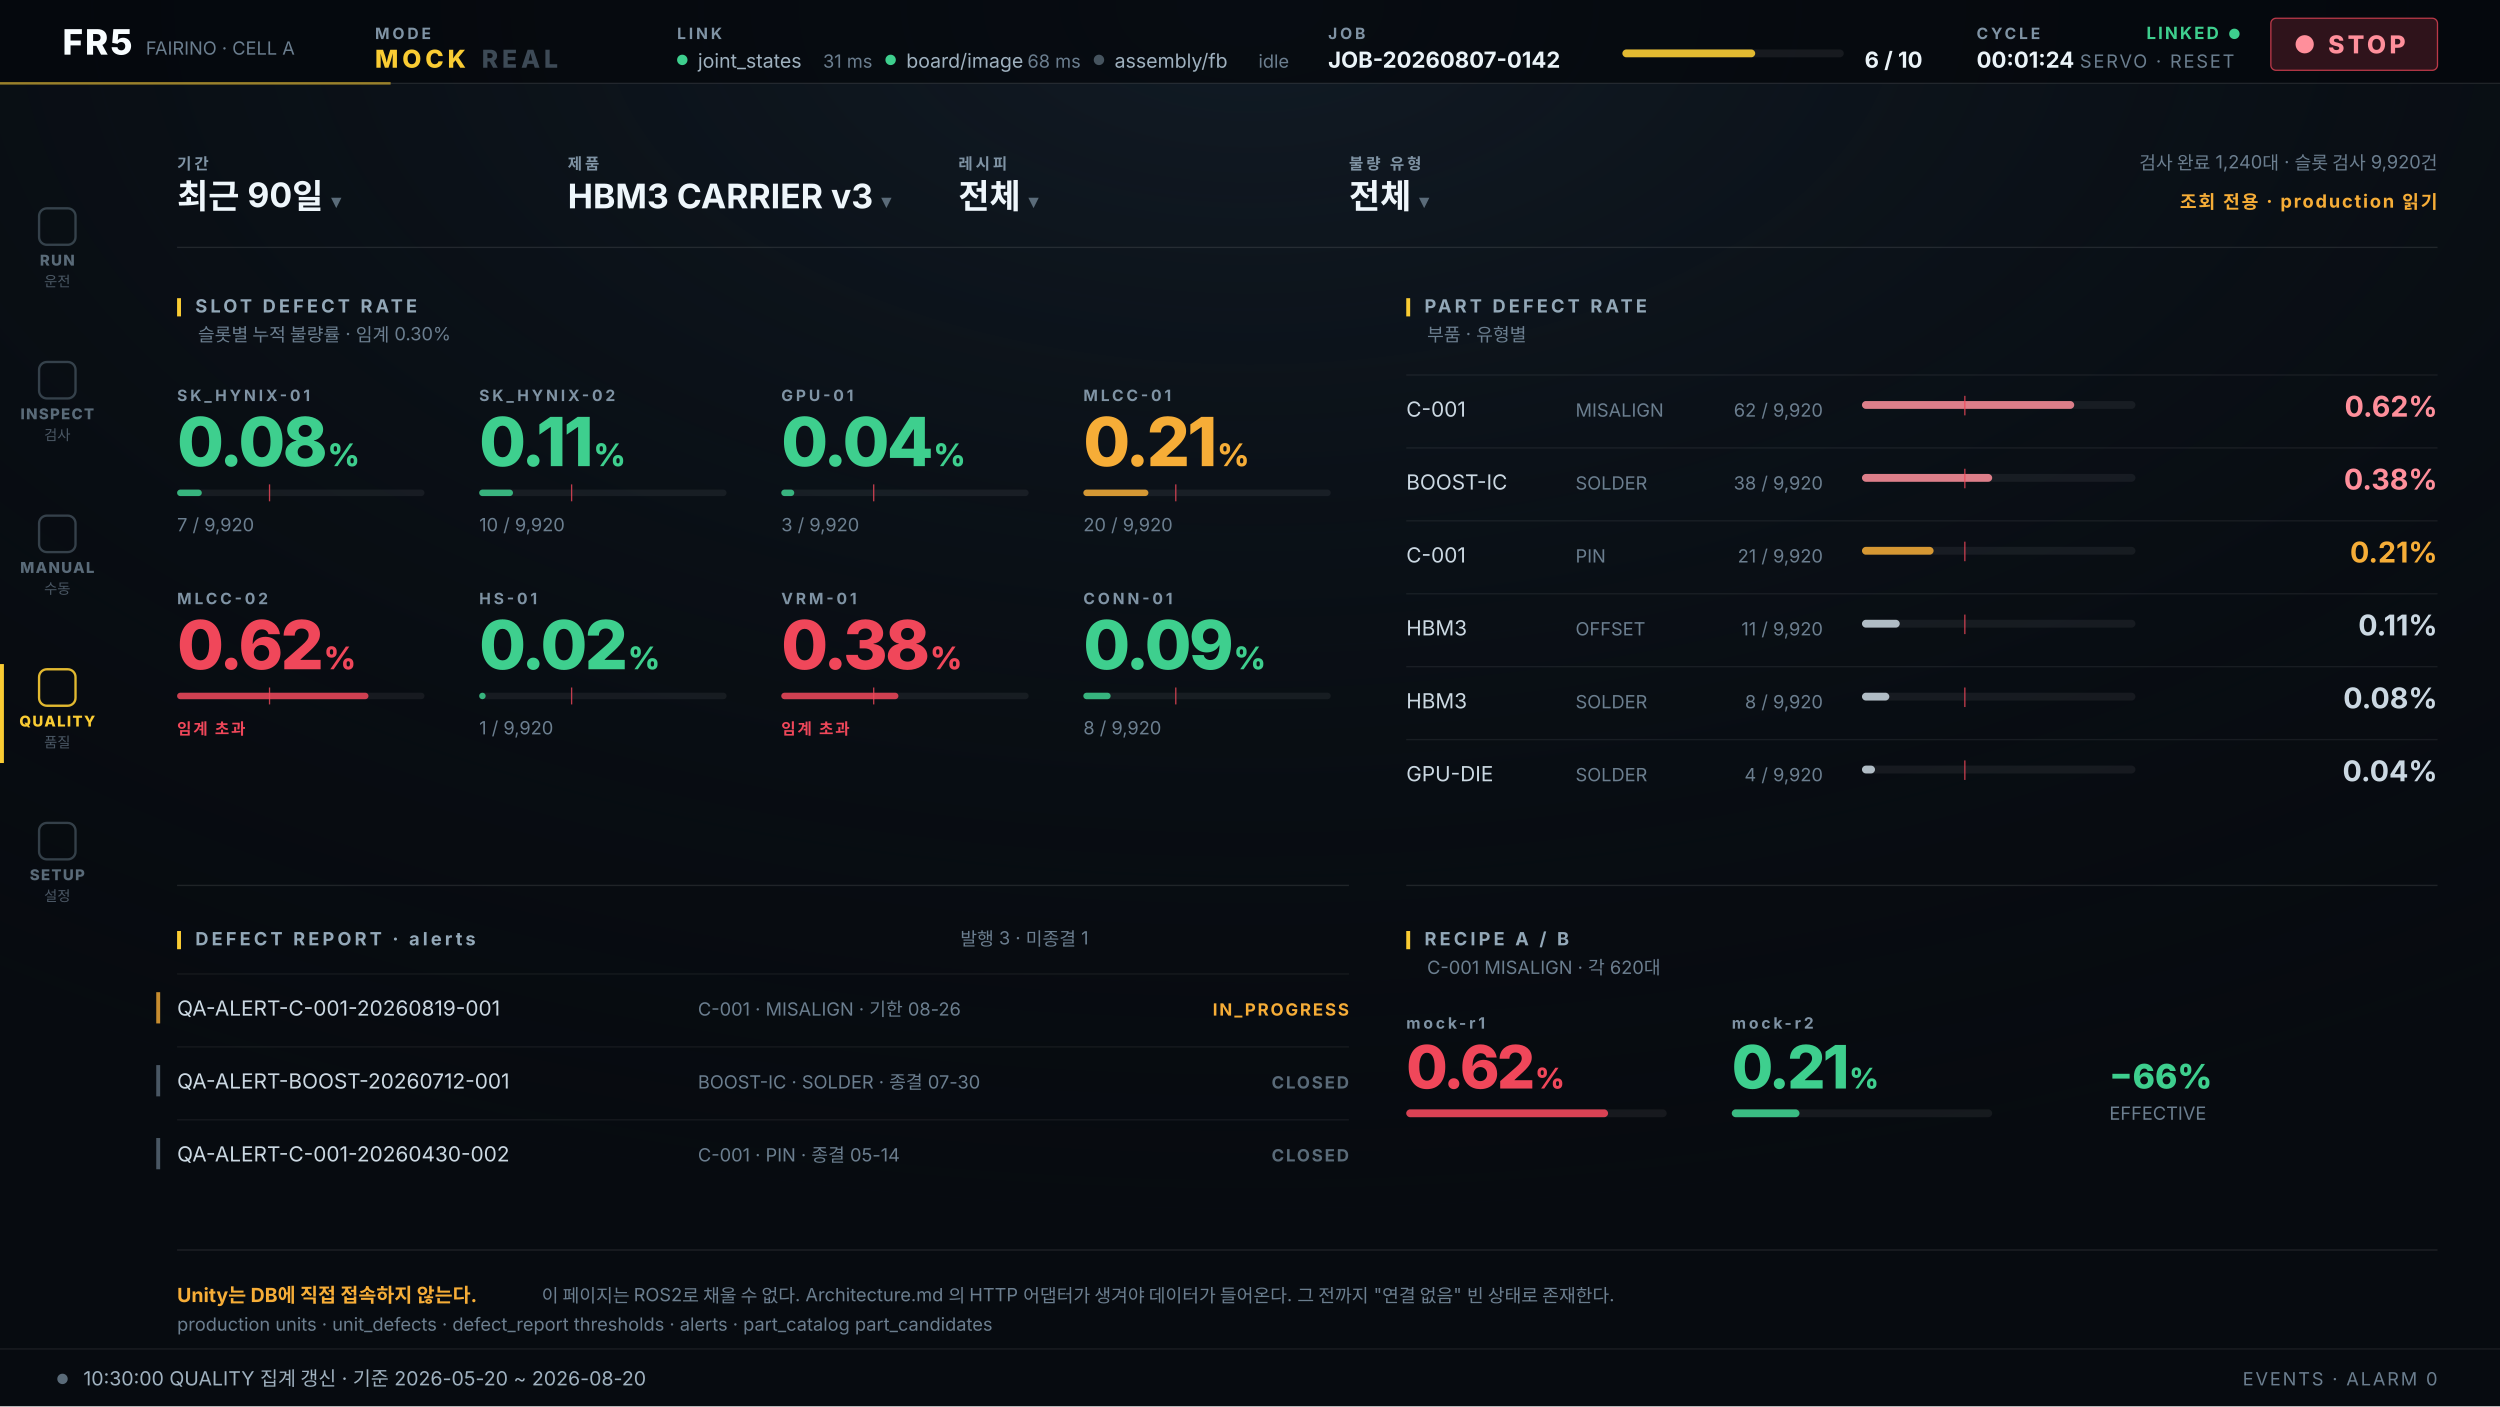
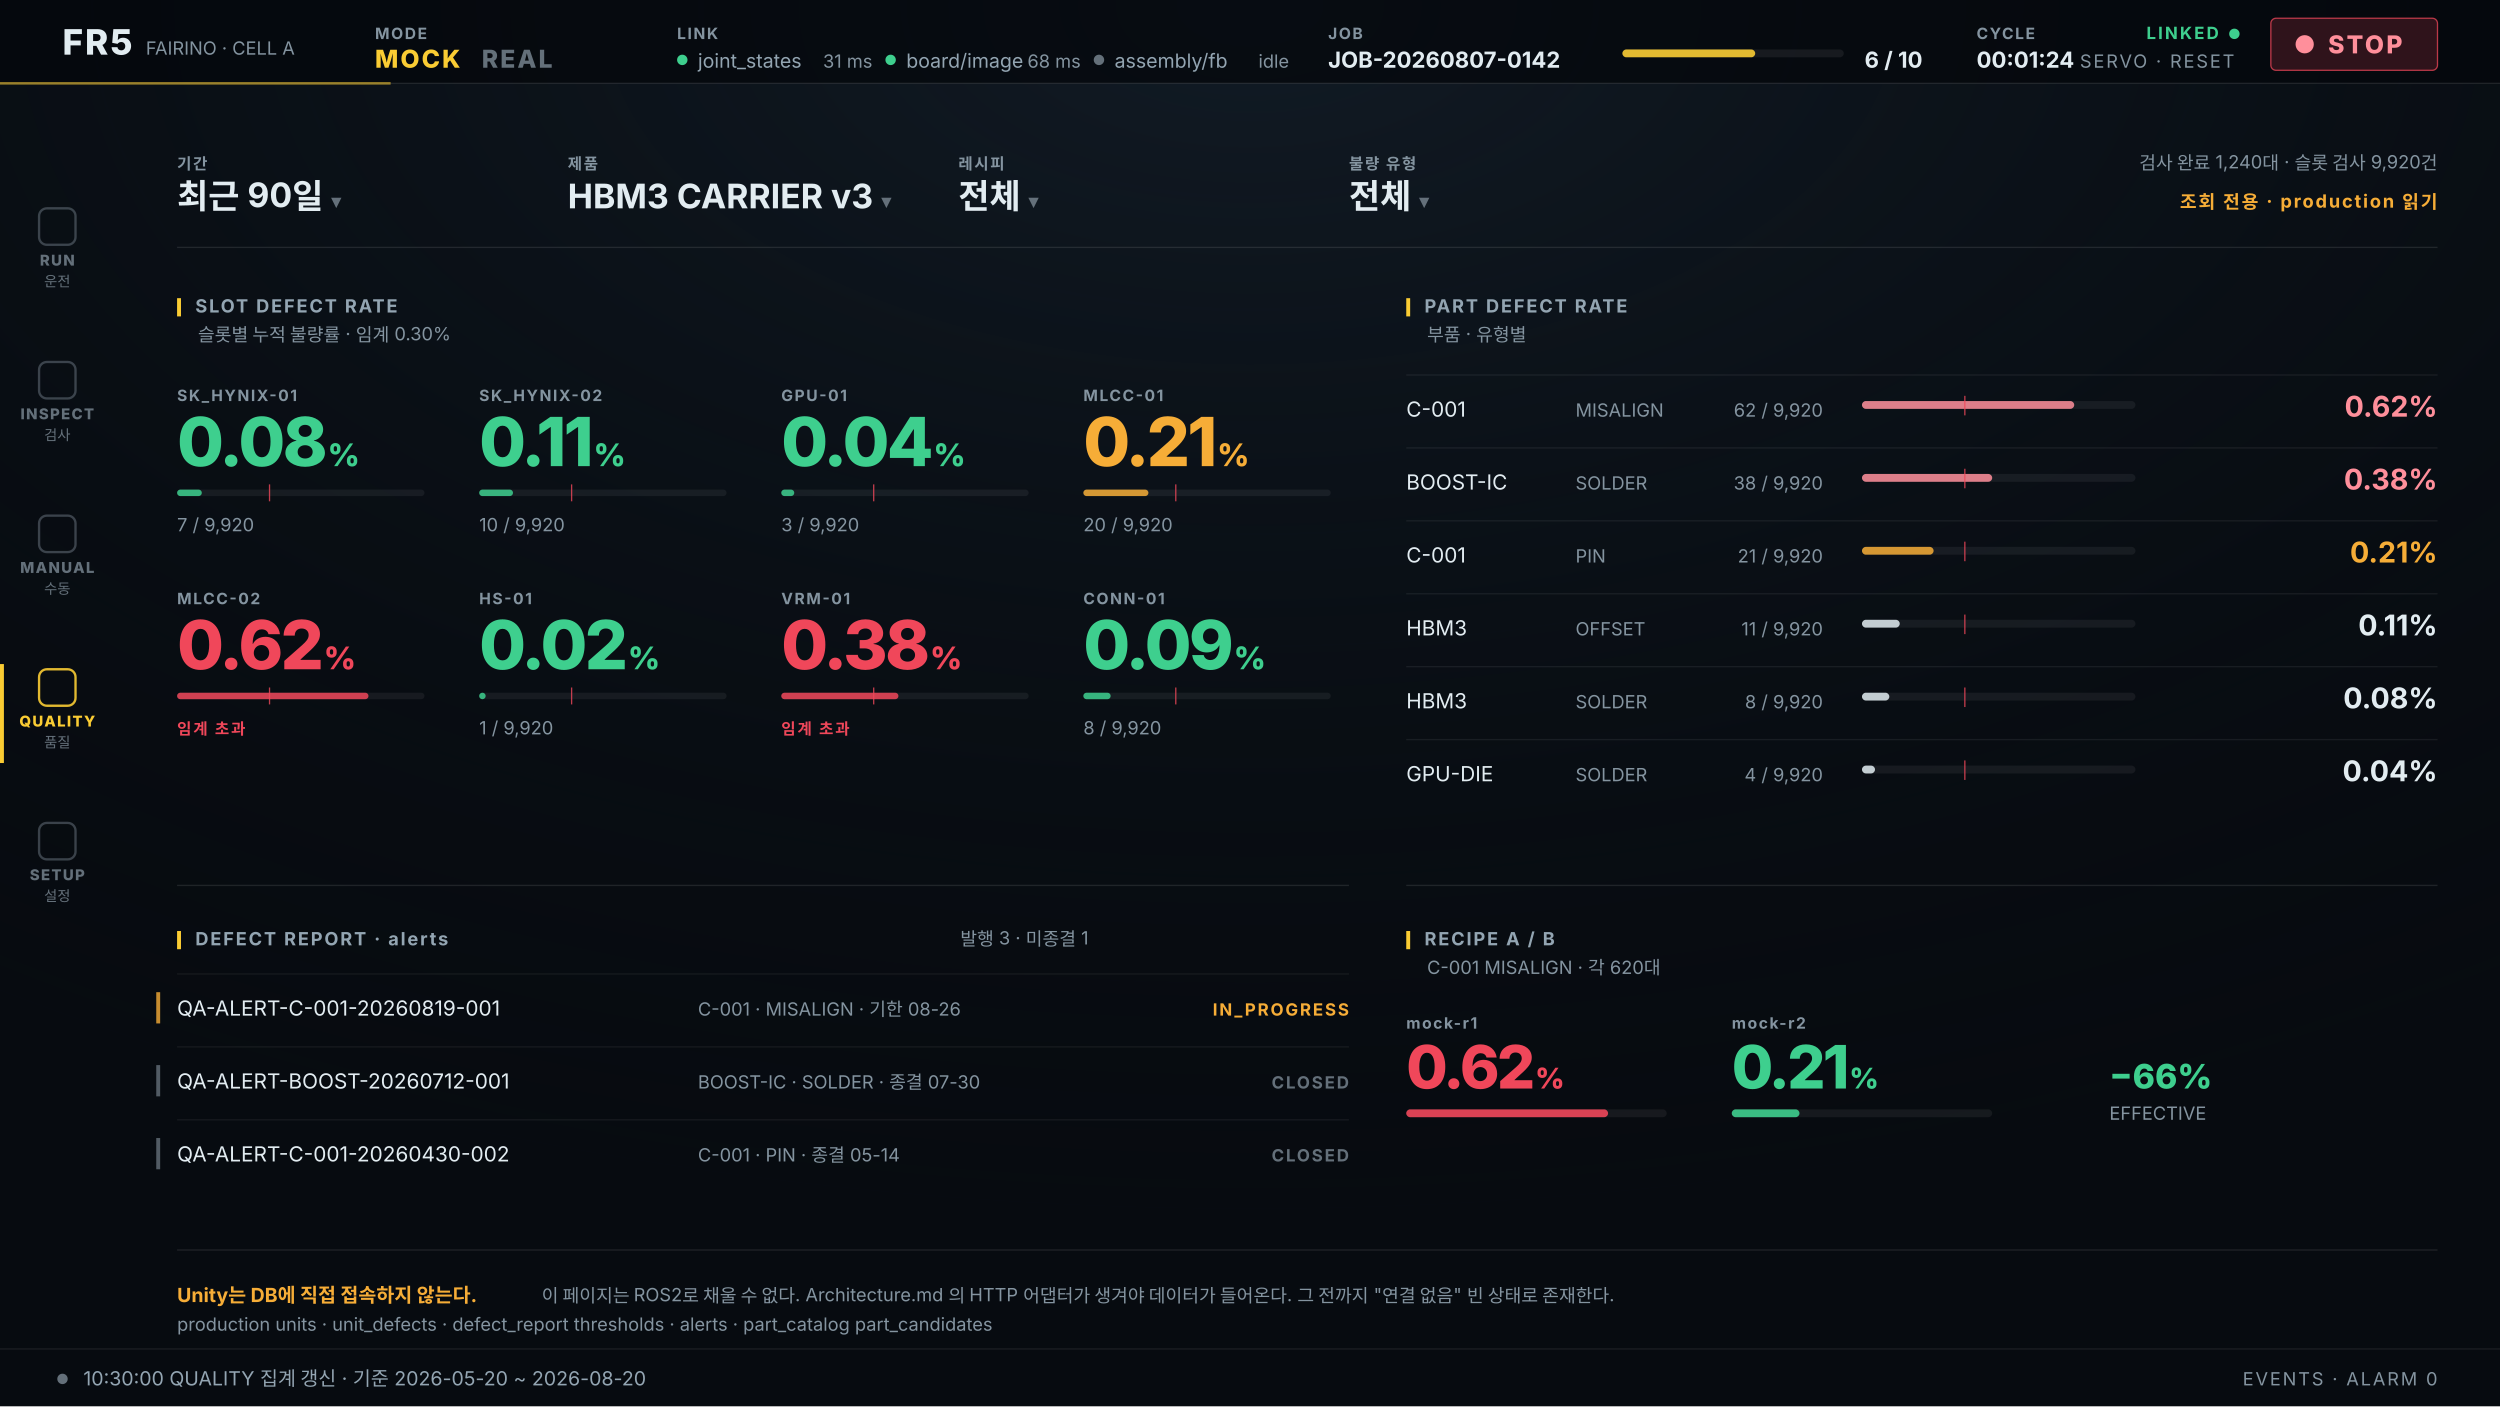
<svg xmlns="http://www.w3.org/2000/svg" width="1920" height="1080" viewBox="0 0 1920 1080" role="img" aria-labelledby="t d">
  <defs>
    <linearGradient id="stage" x1="0" y1="0" x2="0" y2="1">
      <stop offset="0" stop-color="#1c2833" />
      <stop offset="1" stop-color="#080d13" />
    </linearGradient>
    <linearGradient id="floor" x1="0" y1="0" x2="0" y2="1">
      <stop offset="0" stop-color="#28343f" />
      <stop offset="1" stop-color="#111820" />
    </linearGradient>
    <linearGradient id="scrimT" x1="0" y1="0" x2="0" y2="1">
      <stop offset="0" stop-color="#04070a" stop-opacity=".95" />
      <stop offset="1" stop-color="#04070a" stop-opacity="0" />
    </linearGradient>
    <linearGradient id="scrimB" x1="0" y1="1" x2="0" y2="0">
      <stop offset="0" stop-color="#04070a" stop-opacity=".95" />
      <stop offset="1" stop-color="#04070a" stop-opacity="0" />
    </linearGradient>
    <linearGradient id="scrimR" x1="1" y1="0" x2="0" y2="0">
      <stop offset="0" stop-color="#04070a" stop-opacity=".92" />
      <stop offset="1" stop-color="#04070a" stop-opacity="0" />
    </linearGradient>
    <linearGradient id="scrimL" x1="0" y1="0" x2="1" y2="0">
      <stop offset="0" stop-color="#04070a" stop-opacity=".92" />
      <stop offset="1" stop-color="#04070a" stop-opacity="0" />
    </linearGradient>
    <radialGradient id="vig" cx="50%" cy="46%" r="72%">
      <stop offset="0" stop-color="#000" stop-opacity="0" />
      <stop offset="1" stop-color="#000" stop-opacity=".55" />
    </radialGradient>
    <radialGradient id="glow" cx="50%" cy="0%" r="90%">
      <stop offset="0" stop-color="#16222e" stop-opacity=".7" />
      <stop offset="1" stop-color="#070b10" stop-opacity="0" />
    </radialGradient>
    <linearGradient id="cam" x1="0" y1="0" x2="1" y2="1">
      <stop offset="0" stop-color="#2c3b47" />
      <stop offset="1" stop-color="#10171e" />
    </linearGradient>
    <style>
-       text { font-family: Inter, Pretendard, "Noto Sans KR", system-ui, sans-serif; }
-       .mi { fill:#7f93a4; font-size:12px; letter-spacing:2.2px; font-weight:700 }
-       .lb { fill:#93a8b8; font-size:14px; letter-spacing:2.4px; font-weight:700 }
-       .bd { fill:#cbd8e2; font-size:16px }
-       .sm { fill:#9fb1bf; font-size:15px }
-       .mu { fill:#6b7e8f; font-size:14px }
-       .vl { fill:#eef6fb; font-size:26px; font-weight:700 }
-       .v2 { fill:#f4fbff; font-size:34px; font-weight:700; letter-spacing:-.4px }
-       .v3 { fill:#f6fcff; font-size:52px; font-weight:800; letter-spacing:-1.4px }
-       .dp { fill:#f8fdff; font-size:88px; font-weight:800; letter-spacing:-4px }
+       text { font-family: Inter, Pretendard, "Noto Sans CJK KR", "Noto Sans KR", system-ui, sans-serif; font-kerning:normal; font-variant-numeric:tabular-nums; text-rendering:geometricPrecision; }
+       svg { shape-rendering:geometricPrecision; }
+       .mi { fill:#8494a0; font-size:12px; letter-spacing:1.2px; font-weight:700 }
+       .lb { fill:#93a5b2; font-size:14px; letter-spacing:1.4px; font-weight:700 }
+       .bd { fill:#e2ecf1; font-size:16px }
+       .sm { fill:#93a5b2; font-size:15px }
+       .mu { fill:#8494a0; font-size:14px }
+       .vl { fill:#e2ecf1; font-size:26px; font-weight:700 }
+       .v2 { fill:#e2ecf1; font-size:34px; font-weight:700; letter-spacing:-.4px }
+       .v3 { fill:#e2ecf1; font-size:52px; font-weight:800; letter-spacing:-1.4px }
+       .dp { fill:#e2ecf1; font-size:88px; font-weight:800; letter-spacing:-4px }
      .ac { fill:#facc33 } .ok { fill:#3ecf8e } .warn { fill:#f6ad37 } .bad { fill:#f0475a }
    </style>
  </defs>
  <rect width="1920" height="1080" fill="#070b10" />
  <rect width="1920" height="1080" fill="url(#glow)" />
  <rect x="0" y="0" width="1920" height="64" fill="#04070a" fill-opacity=".7" />
  <line x1="0" y1="64" x2="1920" y2="64" stroke="#ffffff" stroke-opacity=".10" />
  <rect x="0" y="63" width="300" height="2" fill="#facc33" fill-opacity=".55" />
-   <text x="48" y="42" fill="#f8fdff" font-size="27" font-weight="800" letter-spacing="1.5">FR5</text>
+   <text x="48" y="42" fill="#e2ecf1" font-size="27" font-weight="800" letter-spacing="1.5">FR5</text>
  <text x="112" y="42" class="mu" font-size="14">FAIRINO · CELL A</text>
  <text x="288" y="30" class="mi">MODE</text>
-   <text x="288" y="52" fill="#facc33" font-size="19" font-weight="800" letter-spacing="3">MOCK</text>
-   <text x="370" y="52" fill="#3d4a56" font-size="19" font-weight="800" letter-spacing="3">REAL</text>
+   <text x="288" y="52" fill="#facc33" font-size="19" font-weight="800" letter-spacing="1.6">MOCK</text>
+   <text x="370" y="52" fill="#64707a" font-size="19" font-weight="800" letter-spacing="1.6">REAL</text>
  <text x="520" y="30" class="mi">LINK</text>
  <circle cx="524" cy="46" r="4" fill="#3ecf8e" />
  <text x="536" y="52" class="sm" font-size="14">joint_states</text>
  <text x="670" y="52" text-anchor="end" class="mu" font-size="13">31 ms</text>
  <circle cx="684" cy="46" r="4" fill="#3ecf8e" />
  <text x="696" y="52" class="sm" font-size="14">board/image</text>
  <text x="830" y="52" text-anchor="end" class="mu" font-size="13">68 ms</text>
-   <circle cx="844" cy="46" r="4" fill="#46545f" />
+   <circle cx="844" cy="46" r="4" fill="#64707a" />
  <text x="856" y="52" class="sm" font-size="14">assembly/fb</text>
  <text x="990" y="52" text-anchor="end" class="mu" font-size="13">idle</text>
  <text x="1020" y="30" class="mi">JOB</text>
-   <text x="1020" y="52" fill="#eaf3f8" font-size="17" font-weight="700">JOB-20260807-0142</text>
+   <text x="1020" y="52" fill="#e2ecf1" font-size="17" font-weight="700">JOB-20260807-0142</text>
  <rect x="1246" y="38" width="170" height="6" rx="3.0" fill="#ffffff" fill-opacity=".07" />
  <rect x="1246" y="38" width="102" height="6" rx="3.0" fill="#facc33" fill-opacity=".9" />
-   <text x="1432" y="52" fill="#eaf3f8" font-size="17" font-weight="700">6 / 10</text>
+   <text x="1432" y="52" fill="#e2ecf1" font-size="17" font-weight="700">6 / 10</text>
  <text x="1518" y="30" class="mi">CYCLE</text>
-   <text x="1518" y="52" fill="#eaf3f8" font-size="17" font-weight="700">00:01:24</text>
+   <text x="1518" y="52" fill="#e2ecf1" font-size="17" font-weight="700">00:01:24</text>
  <text x="1704" y="30" text-anchor="end" fill="#3ecf8e" font-size="13" font-weight="700" letter-spacing="1.6">LINKED</text>
  <circle cx="1716" cy="26" r="4" fill="#3ecf8e" />
  <text x="1716" y="52" text-anchor="end" class="mu" font-size="12" letter-spacing="1.4">SERVO · RESET</text>
  <rect x="1744" y="14" width="128" height="40" rx="4" fill="#f0475a" fill-opacity=".18" stroke="#f0475a" stroke-opacity=".75" />
  <circle cx="1770" cy="34" r="7" fill="#ff8f9b" />
-   <text x="1788" y="41" fill="#ff8f9b" font-size="19" font-weight="800" letter-spacing="2.6">STOP</text>
-   <rect x="30.0" y="160" width="28" height="28" rx="6" fill="none" stroke="#5a6b79" stroke-opacity=".55" stroke-width="1.8" />
-   <text x="44.0" y="204" text-anchor="middle" fill="#5a6b79" font-size="11.5" font-weight="800" letter-spacing="1">RUN</text>
-   <text x="44.0" y="220" text-anchor="middle" fill="#4a5764" font-size="11">운전</text>
-   <rect x="30.0" y="278" width="28" height="28" rx="6" fill="none" stroke="#5a6b79" stroke-opacity=".55" stroke-width="1.8" />
-   <text x="44.0" y="322" text-anchor="middle" fill="#5a6b79" font-size="11.5" font-weight="800" letter-spacing="1">INSPECT</text>
-   <text x="44.0" y="338" text-anchor="middle" fill="#4a5764" font-size="11">검사</text>
-   <rect x="30.0" y="396" width="28" height="28" rx="6" fill="none" stroke="#5a6b79" stroke-opacity=".55" stroke-width="1.8" />
-   <text x="44.0" y="440" text-anchor="middle" fill="#5a6b79" font-size="11.5" font-weight="800" letter-spacing="1">MANUAL</text>
-   <text x="44.0" y="456" text-anchor="middle" fill="#4a5764" font-size="11">수동</text>
+   <text x="1788" y="41" fill="#ff8f9b" font-size="19" font-weight="800" letter-spacing="1.8">STOP</text>
+   <rect x="30.0" y="160" width="28" height="28" rx="6" fill="none" stroke="#64707a" stroke-opacity=".55" stroke-width="1.8" />
+   <text x="44.0" y="204" text-anchor="middle" fill="#64707a" font-size="11.5" font-weight="800" letter-spacing="1">RUN</text>
+   <text x="44.0" y="220" text-anchor="middle" fill="#64707a" font-size="11">운전</text>
+   <rect x="30.0" y="278" width="28" height="28" rx="6" fill="none" stroke="#64707a" stroke-opacity=".55" stroke-width="1.8" />
+   <text x="44.0" y="322" text-anchor="middle" fill="#64707a" font-size="11.5" font-weight="800" letter-spacing="1">INSPECT</text>
+   <text x="44.0" y="338" text-anchor="middle" fill="#64707a" font-size="11">검사</text>
+   <rect x="30.0" y="396" width="28" height="28" rx="6" fill="none" stroke="#64707a" stroke-opacity=".55" stroke-width="1.8" />
+   <text x="44.0" y="440" text-anchor="middle" fill="#64707a" font-size="11.5" font-weight="800" letter-spacing="1">MANUAL</text>
+   <text x="44.0" y="456" text-anchor="middle" fill="#64707a" font-size="11">수동</text>
  <rect x="0" y="510" width="3" height="76" fill="#facc33" />
  <rect x="30.0" y="514" width="28" height="28" rx="6" fill="none" stroke="#facc33" stroke-opacity=".9" stroke-width="1.8" />
  <text x="44.0" y="558" text-anchor="middle" fill="#facc33" font-size="11.5" font-weight="800" letter-spacing="1">QUALITY</text>
-   <text x="44.0" y="574" text-anchor="middle" fill="#4a5764" font-size="11">품질</text>
-   <rect x="30.0" y="632" width="28" height="28" rx="6" fill="none" stroke="#5a6b79" stroke-opacity=".55" stroke-width="1.8" />
-   <text x="44.0" y="676" text-anchor="middle" fill="#5a6b79" font-size="11.5" font-weight="800" letter-spacing="1">SETUP</text>
-   <text x="44.0" y="692" text-anchor="middle" fill="#4a5764" font-size="11">설정</text>
+   <text x="44.0" y="574" text-anchor="middle" fill="#64707a" font-size="11">품질</text>
+   <rect x="30.0" y="632" width="28" height="28" rx="6" fill="none" stroke="#64707a" stroke-opacity=".55" stroke-width="1.8" />
+   <text x="44.0" y="676" text-anchor="middle" fill="#64707a" font-size="11.5" font-weight="800" letter-spacing="1">SETUP</text>
+   <text x="44.0" y="692" text-anchor="middle" fill="#64707a" font-size="11">설정</text>
  <line x1="0" y1="1036" x2="1920" y2="1036" stroke="#ffffff" stroke-opacity=".08" />
-   <circle cx="48" cy="1059" r="4" fill="#5a6b79" />
+   <circle cx="48" cy="1059" r="4" fill="#64707a" />
  <text x="64" y="1064" class="sm" font-size="14">10:30:00   QUALITY   집계 갱신 · 기준 2026-05-20 ~ 2026-08-20</text>
  <text x="1872" y="1064" text-anchor="end" class="mu" font-size="13" letter-spacing="1.4">EVENTS  ·  ALARM 0</text>
  <text x="136" y="130" class="mi">기간</text>
-   <text x="136" y="160" class="vl" font-size="22">최근 90일 <tspan fill="#5a6b79" font-size="16">▾</tspan>
+   <text x="136" y="160" class="vl" font-size="22">최근 90일 <tspan fill="#64707a" font-size="16">▾</tspan>
  </text>
  <text x="436" y="130" class="mi">제품</text>
-   <text x="436" y="160" class="vl" font-size="22">HBM3 CARRIER v3 <tspan fill="#5a6b79" font-size="16">▾</tspan>
+   <text x="436" y="160" class="vl" font-size="22">HBM3 CARRIER v3 <tspan fill="#64707a" font-size="16">▾</tspan>
  </text>
  <text x="736" y="130" class="mi">레시피</text>
-   <text x="736" y="160" class="vl" font-size="22">전체 <tspan fill="#5a6b79" font-size="16">▾</tspan>
+   <text x="736" y="160" class="vl" font-size="22">전체 <tspan fill="#64707a" font-size="16">▾</tspan>
  </text>
  <text x="1036" y="130" class="mi">불량 유형</text>
-   <text x="1036" y="160" class="vl" font-size="22">전체 <tspan fill="#5a6b79" font-size="16">▾</tspan>
+   <text x="1036" y="160" class="vl" font-size="22">전체 <tspan fill="#64707a" font-size="16">▾</tspan>
  </text>
  <text x="1872" y="130" text-anchor="end" class="mu" font-size="13">검사 완료 1,240대 · 슬롯 검사 9,920건</text>
  <text x="1872" y="160" text-anchor="end" class="warn" font-size="14" font-weight="700" letter-spacing="1.4">조회 전용 · production 읽기</text>
  <line x1="136" y1="190" x2="1872" y2="190" stroke="#ffffff" stroke-opacity=".10" />
  <rect x="136" y="229" width="3" height="14" fill="#facc33" />
  <text x="150" y="240" class="lb">SLOT DEFECT RATE</text>
  <text x="152" y="262" class="mu" font-size="13">슬롯별 누적 불량률  ·  임계 0.30%</text>
  <text x="136" y="308" class="mi" font-size="11">SK_HYNIX-01</text>
  <text x="136" y="358" fill="#3ecf8e" font-size="52" font-weight="800" letter-spacing="-2">0.08<tspan font-size="24">%</tspan>
  </text>
  <rect x="136" y="376" width="190" height="5" rx="2.5" fill="#ffffff" fill-opacity=".06" />
  <rect x="136" y="376" width="19" height="5" rx="2.5" fill="#3ecf8e" fill-opacity=".85" />
  <line x1="207" y1="372" x2="207" y2="385" stroke="#f0475a" stroke-opacity=".8" />
  <text x="136" y="408" class="mu" font-size="12">7 / 9,920</text>
  <text x="368" y="308" class="mi" font-size="11">SK_HYNIX-02</text>
  <text x="368" y="358" fill="#3ecf8e" font-size="52" font-weight="800" letter-spacing="-2">0.11<tspan font-size="24">%</tspan>
  </text>
  <rect x="368" y="376" width="190" height="5" rx="2.5" fill="#ffffff" fill-opacity=".06" />
  <rect x="368" y="376" width="26" height="5" rx="2.5" fill="#3ecf8e" fill-opacity=".85" />
  <line x1="439" y1="372" x2="439" y2="385" stroke="#f0475a" stroke-opacity=".8" />
  <text x="368" y="408" class="mu" font-size="12">10 / 9,920</text>
  <text x="600" y="308" class="mi" font-size="11">GPU-01</text>
  <text x="600" y="358" fill="#3ecf8e" font-size="52" font-weight="800" letter-spacing="-2">0.04<tspan font-size="24">%</tspan>
  </text>
  <rect x="600" y="376" width="190" height="5" rx="2.5" fill="#ffffff" fill-opacity=".06" />
  <rect x="600" y="376" width="10" height="5" rx="2.5" fill="#3ecf8e" fill-opacity=".85" />
  <line x1="671" y1="372" x2="671" y2="385" stroke="#f0475a" stroke-opacity=".8" />
  <text x="600" y="408" class="mu" font-size="12">3 / 9,920</text>
  <text x="832" y="308" class="mi" font-size="11">MLCC-01</text>
  <text x="832" y="358" fill="#f6ad37" font-size="52" font-weight="800" letter-spacing="-2">0.21<tspan font-size="24">%</tspan>
  </text>
  <rect x="832" y="376" width="190" height="5" rx="2.5" fill="#ffffff" fill-opacity=".06" />
  <rect x="832" y="376" width="50" height="5" rx="2.5" fill="#f6ad37" fill-opacity=".85" />
  <line x1="903" y1="372" x2="903" y2="385" stroke="#f0475a" stroke-opacity=".8" />
  <text x="832" y="408" class="mu" font-size="12">20 / 9,920</text>
  <text x="136" y="464" class="mi" font-size="11">MLCC-02</text>
  <text x="136" y="514" fill="#f0475a" font-size="52" font-weight="800" letter-spacing="-2">0.62<tspan font-size="24">%</tspan>
  </text>
  <rect x="136" y="532" width="190" height="5" rx="2.5" fill="#ffffff" fill-opacity=".06" />
  <rect x="136" y="532" width="147" height="5" rx="2.5" fill="#f0475a" fill-opacity=".85" />
  <line x1="207" y1="528" x2="207" y2="541" stroke="#f0475a" stroke-opacity=".8" />
  <text x="136" y="564" class="bad" font-size="12" font-weight="700" letter-spacing="1.4">임계 초과</text>
  <text x="368" y="464" class="mi" font-size="11">HS-01</text>
  <text x="368" y="514" fill="#3ecf8e" font-size="52" font-weight="800" letter-spacing="-2">0.02<tspan font-size="24">%</tspan>
  </text>
  <rect x="368" y="532" width="190" height="5" rx="2.5" fill="#ffffff" fill-opacity=".06" />
  <rect x="368" y="532" width="5" height="5" rx="2.5" fill="#3ecf8e" fill-opacity=".85" />
  <line x1="439" y1="528" x2="439" y2="541" stroke="#f0475a" stroke-opacity=".8" />
  <text x="368" y="564" class="mu" font-size="12">1 / 9,920</text>
  <text x="600" y="464" class="mi" font-size="11">VRM-01</text>
  <text x="600" y="514" fill="#f0475a" font-size="52" font-weight="800" letter-spacing="-2">0.38<tspan font-size="24">%</tspan>
  </text>
  <rect x="600" y="532" width="190" height="5" rx="2.5" fill="#ffffff" fill-opacity=".06" />
  <rect x="600" y="532" width="90" height="5" rx="2.5" fill="#f0475a" fill-opacity=".85" />
  <line x1="671" y1="528" x2="671" y2="541" stroke="#f0475a" stroke-opacity=".8" />
  <text x="600" y="564" class="bad" font-size="12" font-weight="700" letter-spacing="1.4">임계 초과</text>
  <text x="832" y="464" class="mi" font-size="11">CONN-01</text>
  <text x="832" y="514" fill="#3ecf8e" font-size="52" font-weight="800" letter-spacing="-2">0.09<tspan font-size="24">%</tspan>
  </text>
  <rect x="832" y="532" width="190" height="5" rx="2.5" fill="#ffffff" fill-opacity=".06" />
  <rect x="832" y="532" width="21" height="5" rx="2.5" fill="#3ecf8e" fill-opacity=".85" />
  <line x1="903" y1="528" x2="903" y2="541" stroke="#f0475a" stroke-opacity=".8" />
  <text x="832" y="564" class="mu" font-size="12">8 / 9,920</text>
  <rect x="1080" y="229" width="3" height="14" fill="#facc33" />
  <text x="1094" y="240" class="lb">PART DEFECT RATE</text>
  <text x="1096" y="262" class="mu" font-size="13">부품 · 유형별</text>
  <line x1="1080" y1="288" x2="1872" y2="288" stroke="#ffffff" stroke-opacity=".07" />
  <text x="1080" y="320" class="bd">C-001</text>
  <text x="1210" y="320" class="mu" font-size="13">MISALIGN</text>
  <text x="1400" y="320" text-anchor="end" class="mu" font-size="13">62 / 9,920</text>
  <rect x="1430" y="308" width="210" height="6" rx="3.0" fill="#ffffff" fill-opacity=".06" />
  <rect x="1430" y="308" width="163" height="6" rx="3.0" fill="#ff8f9b" fill-opacity=".85" />
  <line x1="1509" y1="304" x2="1509" y2="319" stroke="#f0475a" stroke-opacity=".8" />
  <text x="1872" y="320" text-anchor="end" fill="#ff8f9b" font-size="22" font-weight="700">0.62%</text>
  <line x1="1080" y1="344" x2="1872" y2="344" stroke="#ffffff" stroke-opacity=".07" />
  <text x="1080" y="376" class="bd">BOOST-IC</text>
  <text x="1210" y="376" class="mu" font-size="13">SOLDER</text>
  <text x="1400" y="376" text-anchor="end" class="mu" font-size="13">38 / 9,920</text>
  <rect x="1430" y="364" width="210" height="6" rx="3.0" fill="#ffffff" fill-opacity=".06" />
  <rect x="1430" y="364" width="100" height="6" rx="3.0" fill="#ff8f9b" fill-opacity=".85" />
  <line x1="1509" y1="360" x2="1509" y2="375" stroke="#f0475a" stroke-opacity=".8" />
  <text x="1872" y="376" text-anchor="end" fill="#ff8f9b" font-size="22" font-weight="700">0.38%</text>
  <line x1="1080" y1="400" x2="1872" y2="400" stroke="#ffffff" stroke-opacity=".07" />
  <text x="1080" y="432" class="bd">C-001</text>
  <text x="1210" y="432" class="mu" font-size="13">PIN</text>
  <text x="1400" y="432" text-anchor="end" class="mu" font-size="13">21 / 9,920</text>
  <rect x="1430" y="420" width="210" height="6" rx="3.0" fill="#ffffff" fill-opacity=".06" />
  <rect x="1430" y="420" width="55" height="6" rx="3.0" fill="#f6ad37" fill-opacity=".85" />
  <line x1="1509" y1="416" x2="1509" y2="431" stroke="#f0475a" stroke-opacity=".8" />
  <text x="1872" y="432" text-anchor="end" fill="#f6ad37" font-size="22" font-weight="700">0.21%</text>
  <line x1="1080" y1="456" x2="1872" y2="456" stroke="#ffffff" stroke-opacity=".07" />
  <text x="1080" y="488" class="bd">HBM3</text>
  <text x="1210" y="488" class="mu" font-size="13">OFFSET</text>
  <text x="1400" y="488" text-anchor="end" class="mu" font-size="13">11 / 9,920</text>
  <rect x="1430" y="476" width="210" height="6" rx="3.0" fill="#ffffff" fill-opacity=".06" />
-   <rect x="1430" y="476" width="29" height="6" rx="3.0" fill="#cbd8e2" fill-opacity=".85" />
+   <rect x="1430" y="476" width="29" height="6" rx="3.0" fill="#e2ecf1" fill-opacity=".85" />
  <line x1="1509" y1="472" x2="1509" y2="487" stroke="#f0475a" stroke-opacity=".8" />
-   <text x="1872" y="488" text-anchor="end" fill="#cbd8e2" font-size="22" font-weight="700">0.11%</text>
+   <text x="1872" y="488" text-anchor="end" fill="#e2ecf1" font-size="22" font-weight="700">0.11%</text>
  <line x1="1080" y1="512" x2="1872" y2="512" stroke="#ffffff" stroke-opacity=".07" />
  <text x="1080" y="544" class="bd">HBM3</text>
  <text x="1210" y="544" class="mu" font-size="13">SOLDER</text>
  <text x="1400" y="544" text-anchor="end" class="mu" font-size="13">8 / 9,920</text>
  <rect x="1430" y="532" width="210" height="6" rx="3.0" fill="#ffffff" fill-opacity=".06" />
-   <rect x="1430" y="532" width="21" height="6" rx="3.0" fill="#cbd8e2" fill-opacity=".85" />
+   <rect x="1430" y="532" width="21" height="6" rx="3.0" fill="#e2ecf1" fill-opacity=".85" />
  <line x1="1509" y1="528" x2="1509" y2="543" stroke="#f0475a" stroke-opacity=".8" />
-   <text x="1872" y="544" text-anchor="end" fill="#cbd8e2" font-size="22" font-weight="700">0.08%</text>
+   <text x="1872" y="544" text-anchor="end" fill="#e2ecf1" font-size="22" font-weight="700">0.08%</text>
  <line x1="1080" y1="568" x2="1872" y2="568" stroke="#ffffff" stroke-opacity=".07" />
  <text x="1080" y="600" class="bd">GPU-DIE</text>
  <text x="1210" y="600" class="mu" font-size="13">SOLDER</text>
  <text x="1400" y="600" text-anchor="end" class="mu" font-size="13">4 / 9,920</text>
  <rect x="1430" y="588" width="210" height="6" rx="3.0" fill="#ffffff" fill-opacity=".06" />
-   <rect x="1430" y="588" width="10" height="6" rx="3.0" fill="#cbd8e2" fill-opacity=".85" />
+   <rect x="1430" y="588" width="10" height="6" rx="3.0" fill="#e2ecf1" fill-opacity=".85" />
  <line x1="1509" y1="584" x2="1509" y2="599" stroke="#f0475a" stroke-opacity=".8" />
-   <text x="1872" y="600" text-anchor="end" fill="#cbd8e2" font-size="22" font-weight="700">0.04%</text>
+   <text x="1872" y="600" text-anchor="end" fill="#e2ecf1" font-size="22" font-weight="700">0.04%</text>
  <line x1="1080" y1="680" x2="1872" y2="680" stroke="#ffffff" stroke-opacity=".10" />
  <rect x="1080" y="715" width="3" height="14" fill="#facc33" />
  <text x="1094" y="726" class="lb">RECIPE A / B</text>
  <text x="1096" y="748" class="mu" font-size="13">C-001 MISALIGN · 각 620대</text>
  <text x="1080" y="790" class="mi" font-size="11">mock-r1</text>
  <text x="1080" y="836" fill="#f0475a" font-size="46" font-weight="800" letter-spacing="-2">0.62<tspan font-size="22">%</tspan>
  </text>
  <rect x="1080" y="852" width="200" height="6" rx="3.0" fill="#ffffff" fill-opacity=".06" />
  <rect x="1080" y="852" width="155" height="6" rx="3.0" fill="#f0475a" fill-opacity=".9" />
  <text x="1330" y="790" class="mi" font-size="11">mock-r2</text>
  <text x="1330" y="836" fill="#3ecf8e" font-size="46" font-weight="800" letter-spacing="-2">0.21<tspan font-size="22">%</tspan>
  </text>
  <rect x="1330" y="852" width="200" height="6" rx="3.0" fill="#ffffff" fill-opacity=".06" />
  <rect x="1330" y="852" width="52" height="6" rx="3.0" fill="#3ecf8e" fill-opacity=".9" />
  <text x="1620" y="836" class="ok" font-size="26" font-weight="800">−66%</text>
  <text x="1620" y="860" class="mu" font-size="12">EFFECTIVE</text>
  <line x1="136" y1="680" x2="1036" y2="680" stroke="#ffffff" stroke-opacity=".10" />
  <rect x="136" y="715" width="3" height="14" fill="#facc33" />
  <text x="150" y="726" class="lb">DEFECT REPORT · alerts</text>
  <text x="836" y="726" text-anchor="end" class="mu" font-size="13">발행 3 · 미종결 1</text>
  <line x1="136" y1="748" x2="1036" y2="748" stroke="#ffffff" stroke-opacity=".06" />
  <rect x="120" y="762" width="3" height="24" fill="#f6ad37" fill-opacity=".8" />
  <text x="136" y="780" class="bd" font-size="15">QA-ALERT-C-001-20260819-001</text>
  <text x="536" y="780" class="mu" font-size="13">C-001 · MISALIGN · 기한 08-26</text>
  <text x="1036" y="780" text-anchor="end" fill="#f6ad37" font-size="13" font-weight="700" letter-spacing="1.4">IN_PROGRESS</text>
  <line x1="136" y1="804" x2="1036" y2="804" stroke="#ffffff" stroke-opacity=".06" />
-   <rect x="120" y="818" width="3" height="24" fill="#5a6b79" fill-opacity=".8" />
+   <rect x="120" y="818" width="3" height="24" fill="#64707a" fill-opacity=".8" />
  <text x="136" y="836" class="bd" font-size="15">QA-ALERT-BOOST-20260712-001</text>
  <text x="536" y="836" class="mu" font-size="13">BOOST-IC · SOLDER · 종결 07-30</text>
-   <text x="1036" y="836" text-anchor="end" fill="#5a6b79" font-size="13" font-weight="700" letter-spacing="1.4">CLOSED</text>
+   <text x="1036" y="836" text-anchor="end" fill="#64707a" font-size="13" font-weight="700" letter-spacing="1.4">CLOSED</text>
  <line x1="136" y1="860" x2="1036" y2="860" stroke="#ffffff" stroke-opacity=".06" />
-   <rect x="120" y="874" width="3" height="24" fill="#5a6b79" fill-opacity=".8" />
+   <rect x="120" y="874" width="3" height="24" fill="#64707a" fill-opacity=".8" />
  <text x="136" y="892" class="bd" font-size="15">QA-ALERT-C-001-20260430-002</text>
  <text x="536" y="892" class="mu" font-size="13">C-001 · PIN · 종결 05-14</text>
-   <text x="1036" y="892" text-anchor="end" fill="#5a6b79" font-size="13" font-weight="700" letter-spacing="1.4">CLOSED</text>
+   <text x="1036" y="892" text-anchor="end" fill="#64707a" font-size="13" font-weight="700" letter-spacing="1.4">CLOSED</text>
  <line x1="136" y1="960" x2="1872" y2="960" stroke="#ffffff" stroke-opacity=".10" />
  <text x="136" y="1000" class="warn" font-size="15" font-weight="700">Unity는 DB에 직접 접속하지 않는다.</text>
  <text x="416" y="1000" class="mu" font-size="14">이 페이지는 ROS2로 채울 수 없다. Architecture.md 의 HTTP 어댑터가 생겨야 데이터가 들어온다. 그 전까지 "연결 없음" 빈 상태로 존재한다.</text>
  <text x="136" y="1022" class="mu" font-size="13">production  units · unit_defects      ·      defect_report  thresholds · alerts      ·      part_catalog  part_candidates</text>
</svg>
